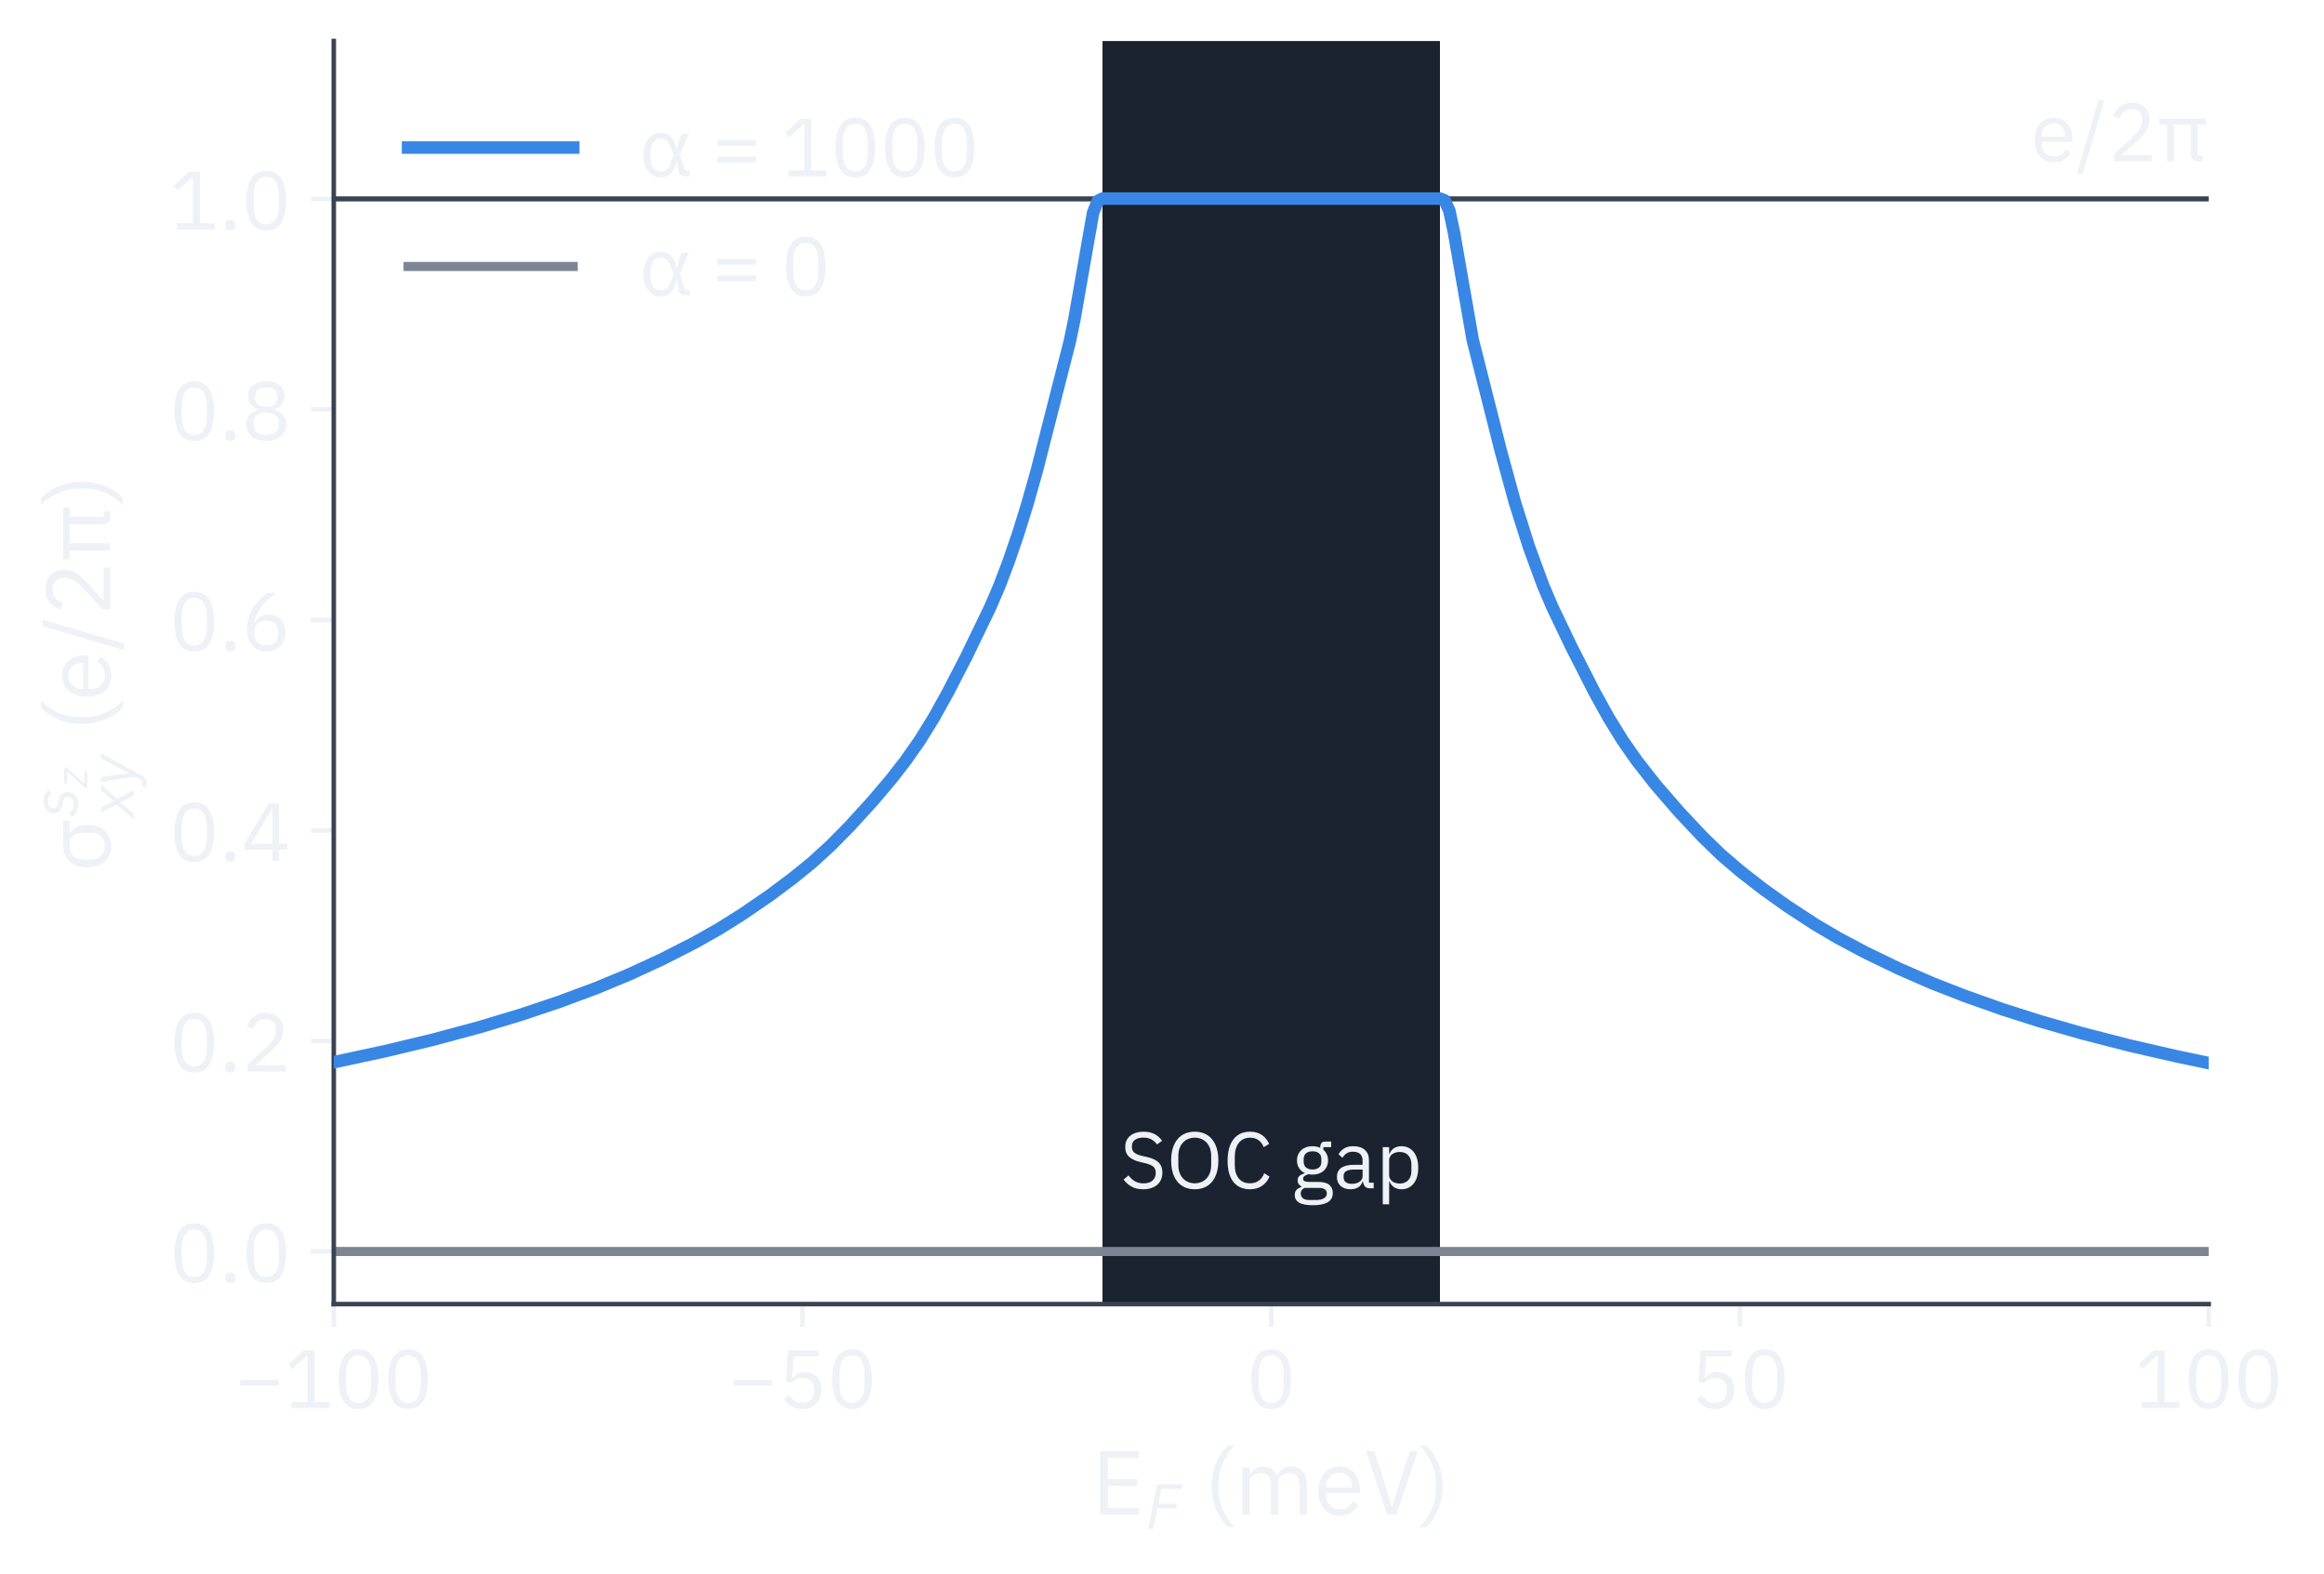
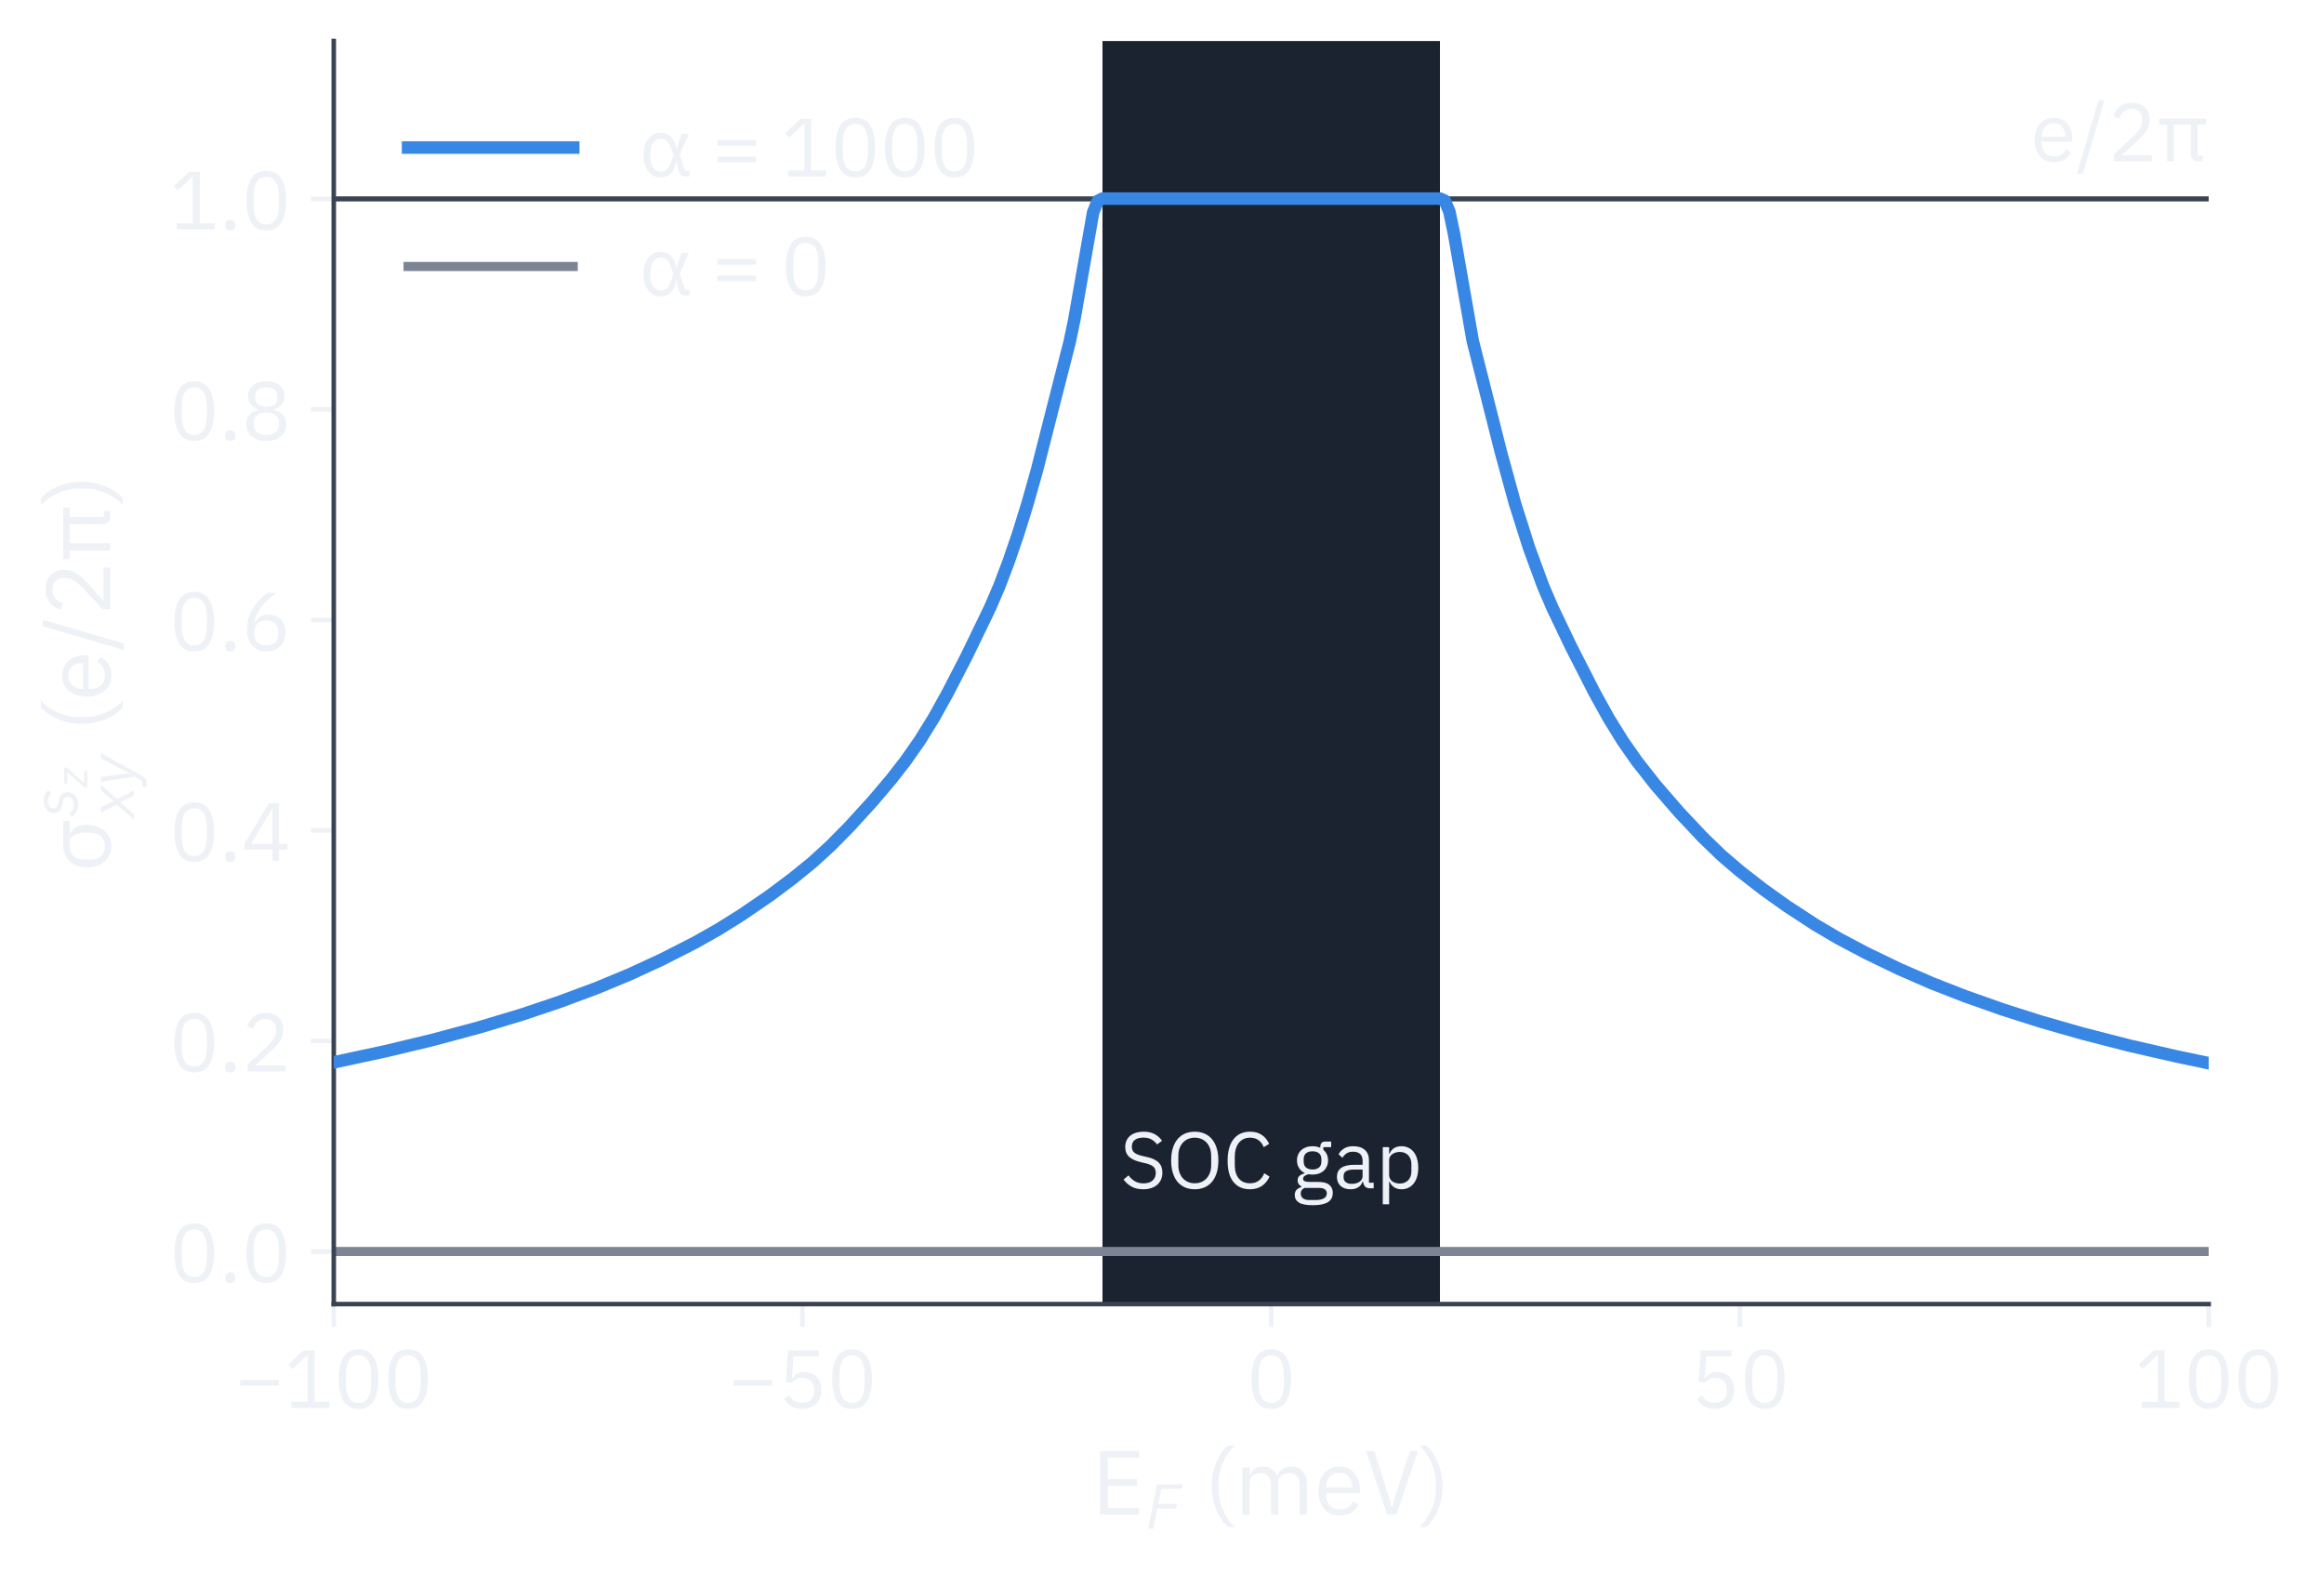
<svg xmlns="http://www.w3.org/2000/svg" xmlns:xlink="http://www.w3.org/1999/xlink" width="408.074pt" height="276.33pt" viewBox="0 0 408.074 276.33" version="1.1">
  <defs>
    <style type="text/css">*{stroke-linejoin: round; stroke-linecap: butt}</style>
  </defs>
  <g id="figure_1">
    <g id="patch_1">
      <path d="M 0 276.33  L 408.074 276.33  L 408.074 0  L 0 0  L 0 276.33  z " style="fill: none" />
    </g>
    <g id="axes_1">
      <g id="patch_2">
        <path d="M 58.604 228.96  L 387.824 228.96  L 387.824 7.2  L 58.604 7.2  L 58.604 228.96  z " style="fill: none" />
      </g>
      <g id="patch_3">
        <path d="M 193.585 228.96  L 252.844 228.96  L 252.844 7.2  L 193.585 7.2  z " clip-path="url(#pb63f28850c)" style="fill: #1b2230" />
      </g>
      <g id="line2d_1">
        <path d="M 58.604 34.92  L 387.824 34.92  " clip-path="url(#pb63f28850c)" style="fill: none; stroke: #3a4352; stroke-width: 0.9; stroke-linecap: square" />
      </g>
      <g id="matplotlib.axis_1">
        <g id="xtick_1">
          <g id="line2d_2">
            <defs>
              <path id="mc579472f8b" d="M 0 0  L 0 4  " style="stroke: #eef1f6; stroke-width: 0.8" />
            </defs>
            <g>
              <use xlink:href="#mc579472f8b" x="58.604" y="228.96" style="fill: #eef1f6; stroke: #eef1f6; stroke-width: 0.8" />
            </g>
          </g>
          <g id="text_1">
            <g style="fill: #eef1f6" transform="translate(41.20445 247.19) scale(0.145 -0.145)">
              <defs>
                <path id="IBMPlexSans-2212" d="M 429 1734  L 429 2170  L 3411 2170  L 3411 1734  L 429 1734  z " transform="scale(0.015625)" />
                <path id="IBMPlexSans-31" d="M 563 0  L 563 474  L 1811 474  L 1811 4070  L 1766 4070  L 640 3021  L 326 3360  L 1510 4467  L 2349 4467  L 2349 474  L 3501 474  L 3501 0  L 563 0  z " transform="scale(0.015625)" />
                <path id="IBMPlexSans-30" d="M 1920 -77  Q 1120 -77 752 531  Q 384 1139 384 2234  Q 384 3328 752 3936  Q 1120 4544 1920 4544  Q 2720 4544 3088 3936  Q 3456 3328 3456 2234  Q 3456 1139 3088 531  Q 2720 -77 1920 -77  z M 1920 390  Q 2182 390 2368 499  Q 2554 608 2669 806  Q 2784 1005 2838 1273  Q 2893 1542 2893 1869  L 2893 2598  Q 2893 2925 2838 3193  Q 2784 3462 2669 3660  Q 2554 3859 2368 3968  Q 2182 4077 1920 4077  Q 1658 4077 1472 3968  Q 1286 3859 1171 3660  Q 1056 3462 1001 3193  Q 947 2925 947 2598  L 947 1869  Q 947 1542 1001 1273  Q 1056 1005 1171 806  Q 1286 608 1472 499  Q 1658 390 1920 390  z " transform="scale(0.015625)" />
              </defs>
              <use xlink:href="#IBMPlexSans-2212" />
              <use xlink:href="#IBMPlexSans-31" transform="translate(59.99999 0)" />
              <use xlink:href="#IBMPlexSans-30" transform="translate(120 0)" />
              <use xlink:href="#IBMPlexSans-30" transform="translate(180 0)" />
            </g>
          </g>
        </g>
        <g id="xtick_2">
          <g id="line2d_3">
            <g>
              <use xlink:href="#mc579472f8b" x="140.909" y="228.96" style="fill: #eef1f6; stroke: #eef1f6; stroke-width: 0.8" />
            </g>
          </g>
          <g id="text_2">
            <g style="fill: #eef1f6" transform="translate(127.8595 247.19) scale(0.145 -0.145)">
              <defs>
                <path id="IBMPlexSans-35" d="M 3187 3994  L 1229 3994  L 1101 2291  L 1146 2291  Q 1306 2515 1507 2649  Q 1709 2784 2061 2784  Q 2349 2784 2592 2688  Q 2835 2592 3014 2416  Q 3194 2240 3293 1984  Q 3392 1728 3392 1402  Q 3392 1075 3289 803  Q 3187 531 2992 336  Q 2797 141 2518 32  Q 2240 -77 1888 -77  Q 1606 -77 1392 -13  Q 1178 51 1011 160  Q 845 269 720 403  Q 595 538 493 685  L 896 992  Q 979 858 1072 749  Q 1165 640 1277 563  Q 1389 486 1536 444  Q 1683 403 1888 403  Q 2349 403 2585 646  Q 2822 890 2822 1331  L 2822 1395  Q 2822 1837 2585 2080  Q 2349 2323 1888 2323  Q 1581 2323 1405 2211  Q 1229 2099 1088 1946  L 634 2010  L 794 4467  L 3187 4467  L 3187 3994  z " transform="scale(0.015625)" />
              </defs>
              <use xlink:href="#IBMPlexSans-2212" />
              <use xlink:href="#IBMPlexSans-35" transform="translate(59.99999 0)" />
              <use xlink:href="#IBMPlexSans-30" transform="translate(120 0)" />
            </g>
          </g>
        </g>
        <g id="xtick_3">
          <g id="line2d_4">
            <g>
              <use xlink:href="#mc579472f8b" x="223.214" y="228.96" style="fill: #eef1f6; stroke: #eef1f6; stroke-width: 0.8" />
            </g>
          </g>
          <g id="text_3">
            <g style="fill: #eef1f6" transform="translate(218.8645 247.19) scale(0.145 -0.145)">
              <use xlink:href="#IBMPlexSans-30" />
            </g>
          </g>
        </g>
        <g id="xtick_4">
          <g id="line2d_5">
            <g>
              <use xlink:href="#mc579472f8b" x="305.519" y="228.96" style="fill: #eef1f6; stroke: #eef1f6; stroke-width: 0.8" />
            </g>
          </g>
          <g id="text_4">
            <g style="fill: #eef1f6" transform="translate(296.8195 247.19) scale(0.145 -0.145)">
              <use xlink:href="#IBMPlexSans-35" />
              <use xlink:href="#IBMPlexSans-30" transform="translate(59.99999 0)" />
            </g>
          </g>
        </g>
        <g id="xtick_5">
          <g id="line2d_6">
            <g>
              <use xlink:href="#mc579472f8b" x="387.824" y="228.96" style="fill: #eef1f6; stroke: #eef1f6; stroke-width: 0.8" />
            </g>
          </g>
          <g id="text_5">
            <g style="fill: #eef1f6" transform="translate(374.7745 247.19) scale(0.145 -0.145)">
              <use xlink:href="#IBMPlexSans-31" />
              <use xlink:href="#IBMPlexSans-30" transform="translate(59.99999 0)" />
              <use xlink:href="#IBMPlexSans-30" transform="translate(120 0)" />
            </g>
          </g>
        </g>
        <g id="text_6">
          <g style="fill: #eef1f6" transform="translate(191.6945 265.93) scale(0.16 -0.16)">
            <defs>
              <path id="IBMPlexSans-45" d="M 595 0  L 595 4467  L 3322 4467  L 3322 3994  L 1133 3994  L 1133 2496  L 3194 2496  L 3194 2022  L 1133 2022  L 1133 474  L 3322 474  L 3322 0  L 595 0  z " transform="scale(0.015625)" />
              <path id="IBMPlexSans-Italic-46" d="M 250 0  L 1146 4467  L 3706 4467  L 3610 4006  L 1574 4006  L 1274 2496  L 3142 2496  L 3053 2035  L 1178 2035  L 768 0  L 250 0  z " transform="scale(0.015625)" />
              <path id="IBMPlexSans-20" transform="scale(0.015625)" />
              <path id="IBMPlexSans-28" d="M 531 1997  Q 531 2458 620 2886  Q 710 3315 867 3683  Q 1024 4051 1235 4352  Q 1446 4653 1690 4864  L 2176 4864  Q 1907 4621 1692 4313  Q 1478 4006 1328 3660  Q 1178 3315 1094 2956  Q 1011 2598 1011 2266  L 1011 1715  Q 1011 1376 1094 1017  Q 1178 659 1331 313  Q 1485 -32 1699 -339  Q 1914 -646 2176 -877  L 1690 -877  Q 1453 -678 1241 -377  Q 1030 -77 873 294  Q 717 666 624 1098  Q 531 1530 531 1997  z " transform="scale(0.015625)" />
              <path id="IBMPlexSans-6d" d="M 544 0  L 544 3302  L 1056 3302  L 1056 2765  L 1082 2765  Q 1139 2893 1212 3005  Q 1286 3117 1392 3200  Q 1498 3283 1638 3331  Q 1779 3379 1971 3379  Q 2298 3379 2573 3222  Q 2848 3066 2982 2707  L 2995 2707  Q 3085 2976 3331 3177  Q 3578 3379 4000 3379  Q 4506 3379 4790 3049  Q 5075 2720 5075 2118  L 5075 0  L 4563 0  L 4563 2029  Q 4563 2470 4390 2694  Q 4218 2918 3840 2918  Q 3686 2918 3548 2880  Q 3411 2842 3302 2765  Q 3194 2688 3130 2569  Q 3066 2451 3066 2291  L 3066 0  L 2554 0  L 2554 2029  Q 2554 2470 2381 2694  Q 2208 2918 1843 2918  Q 1690 2918 1549 2880  Q 1408 2842 1299 2765  Q 1190 2688 1123 2569  Q 1056 2451 1056 2291  L 1056 0  L 544 0  z " transform="scale(0.015625)" />
              <path id="IBMPlexSans-65" d="M 1786 -77  Q 1446 -77 1174 44  Q 902 166 707 393  Q 512 621 406 937  Q 301 1254 301 1651  Q 301 2042 406 2362  Q 512 2682 707 2909  Q 902 3136 1174 3257  Q 1446 3379 1786 3379  Q 2118 3379 2380 3257  Q 2643 3136 2828 2921  Q 3014 2707 3113 2412  Q 3213 2118 3213 1766  L 3213 1523  L 838 1523  L 838 1370  Q 838 1158 905 976  Q 973 794 1097 659  Q 1222 525 1404 448  Q 1587 371 1818 371  Q 2131 371 2364 518  Q 2598 666 2726 941  L 3091 678  Q 2931 339 2592 131  Q 2253 -77 1786 -77  z M 1786 2950  Q 1574 2950 1401 2876  Q 1229 2803 1104 2668  Q 979 2534 908 2352  Q 838 2170 838 1952  L 838 1907  L 2662 1907  L 2662 1978  Q 2662 2419 2422 2684  Q 2182 2950 1786 2950  z " transform="scale(0.015625)" />
              <path id="IBMPlexSans-56" d="M 1613 0  L 128 4467  L 704 4467  L 1440 2214  L 1933 538  L 1965 538  L 2470 2214  L 3213 4467  L 3770 4467  L 2266 0  L 1613 0  z " transform="scale(0.015625)" />
              <path id="IBMPlexSans-29" d="M 1613 1997  Q 1613 1530 1520 1098  Q 1427 666 1270 294  Q 1114 -77 902 -377  Q 691 -678 454 -877  L -32 -877  Q 230 -646 444 -339  Q 659 -32 812 313  Q 966 659 1049 1017  Q 1133 1376 1133 1715  L 1133 2266  Q 1133 2598 1049 2956  Q 966 3315 816 3660  Q 666 4006 451 4313  Q 237 4621 -32 4864  L 454 4864  Q 698 4653 909 4352  Q 1120 4051 1277 3683  Q 1434 3315 1523 2886  Q 1613 2458 1613 1997  z " transform="scale(0.015625)" />
            </defs>
            <use xlink:href="#IBMPlexSans-45" />
            <use xlink:href="#IBMPlexSans-Italic-46" transform="translate(59.20288 -15.47813) scale(0.7)" />
            <use xlink:href="#IBMPlexSans-20" transform="translate(99.72256 0)" />
            <use xlink:href="#IBMPlexSans-28" transform="translate(123.3226 0)" />
            <use xlink:href="#IBMPlexSans-6d" transform="translate(156.8225 0)" />
            <use xlink:href="#IBMPlexSans-65" transform="translate(244.1225 0)" />
            <use xlink:href="#IBMPlexSans-56" transform="translate(299.0225 0)" />
            <use xlink:href="#IBMPlexSans-29" transform="translate(359.9225 0)" />
          </g>
        </g>
      </g>
      <g id="matplotlib.axis_2">
        <g id="ytick_1">
          <g id="line2d_7">
            <defs>
              <path id="m21e81d9efb" d="M 0 0  L -4 0  " style="stroke: #eef1f6; stroke-width: 0.8" />
            </defs>
            <g>
              <use xlink:href="#m21e81d9efb" x="58.604" y="219.72" style="fill: #eef1f6; stroke: #eef1f6; stroke-width: 0.8" />
            </g>
          </g>
          <g id="text_7">
            <g style="fill: #eef1f6" transform="translate(29.76 225.085) scale(0.145 -0.145)">
              <defs>
                <path id="IBMPlexSans-2e" d="M 870 -77  Q 666 -77 573 25  Q 480 128 480 294  L 480 378  Q 480 544 573 646  Q 666 749 870 749  Q 1075 749 1168 646  Q 1261 544 1261 378  L 1261 294  Q 1261 128 1168 25  Q 1075 -77 870 -77  z " transform="scale(0.015625)" />
              </defs>
              <use xlink:href="#IBMPlexSans-30" />
              <use xlink:href="#IBMPlexSans-2e" transform="translate(59.99999 0)" />
              <use xlink:href="#IBMPlexSans-30" transform="translate(87.19998 0)" />
            </g>
          </g>
        </g>
        <g id="ytick_2">
          <g id="line2d_8">
            <g>
              <use xlink:href="#m21e81d9efb" x="58.604" y="182.76" style="fill: #eef1f6; stroke: #eef1f6; stroke-width: 0.8" />
            </g>
          </g>
          <g id="text_8">
            <g style="fill: #eef1f6" transform="translate(29.76 188.125) scale(0.145 -0.145)">
              <defs>
                <path id="IBMPlexSans-32" d="M 3411 0  L 480 0  L 480 550  L 1939 1894  Q 2253 2182 2464 2505  Q 2675 2829 2675 3155  L 2675 3232  Q 2675 3603 2470 3833  Q 2266 4064 1850 4064  Q 1645 4064 1491 4006  Q 1338 3949 1226 3846  Q 1114 3744 1040 3606  Q 966 3469 922 3309  L 442 3494  Q 506 3693 618 3881  Q 730 4070 899 4217  Q 1069 4365 1309 4454  Q 1549 4544 1875 4544  Q 2202 4544 2458 4448  Q 2714 4352 2886 4179  Q 3059 4006 3152 3769  Q 3245 3533 3245 3245  Q 3245 2982 3171 2758  Q 3098 2534 2970 2332  Q 2842 2131 2659 1939  Q 2477 1747 2266 1555  L 1062 474  L 3411 474  L 3411 0  z " transform="scale(0.015625)" />
              </defs>
              <use xlink:href="#IBMPlexSans-30" />
              <use xlink:href="#IBMPlexSans-2e" transform="translate(59.99999 0)" />
              <use xlink:href="#IBMPlexSans-32" transform="translate(87.19998 0)" />
            </g>
          </g>
        </g>
        <g id="ytick_3">
          <g id="line2d_9">
            <g>
              <use xlink:href="#m21e81d9efb" x="58.604" y="145.8" style="fill: #eef1f6; stroke: #eef1f6; stroke-width: 0.8" />
            </g>
          </g>
          <g id="text_9">
            <g style="fill: #eef1f6" transform="translate(29.76 151.165) scale(0.145 -0.145)">
              <defs>
                <path id="IBMPlexSans-34" d="M 2400 0  L 2400 877  L 243 877  L 243 1350  L 2112 4467  L 2912 4467  L 2912 1325  L 3558 1325  L 3558 877  L 2912 877  L 2912 0  L 2400 0  z M 749 1325  L 2400 1325  L 2400 4051  L 2368 4051  L 749 1325  z " transform="scale(0.015625)" />
              </defs>
              <use xlink:href="#IBMPlexSans-30" />
              <use xlink:href="#IBMPlexSans-2e" transform="translate(59.99999 0)" />
              <use xlink:href="#IBMPlexSans-34" transform="translate(87.19998 0)" />
            </g>
          </g>
        </g>
        <g id="ytick_4">
          <g id="line2d_10">
            <g>
              <use xlink:href="#m21e81d9efb" x="58.604" y="108.84" style="fill: #eef1f6; stroke: #eef1f6; stroke-width: 0.8" />
            </g>
          </g>
          <g id="text_10">
            <g style="fill: #eef1f6" transform="translate(29.76 114.205) scale(0.145 -0.145)">
              <defs>
                <path id="IBMPlexSans-36" d="M 1926 -77  Q 1581 -77 1302 41  Q 1024 160 829 381  Q 634 602 531 922  Q 429 1242 429 1638  Q 429 2138 576 2576  Q 723 3014 956 3376  Q 1190 3738 1472 4016  Q 1754 4294 2022 4467  L 2714 4467  Q 2355 4205 2073 3955  Q 1792 3706 1581 3434  Q 1370 3162 1222 2851  Q 1075 2541 986 2150  L 1018 2138  Q 1178 2413 1430 2595  Q 1683 2778 2093 2778  Q 2381 2778 2624 2682  Q 2867 2586 3040 2406  Q 3213 2227 3312 1971  Q 3411 1715 3411 1402  Q 3411 1075 3305 803  Q 3200 531 3005 336  Q 2810 141 2534 32  Q 2259 -77 1926 -77  z M 1920 390  Q 2362 390 2608 633  Q 2854 877 2854 1331  L 2854 1382  Q 2854 1837 2608 2080  Q 2362 2323 1920 2323  Q 1478 2323 1232 2080  Q 986 1837 986 1382  L 986 1331  Q 986 877 1232 633  Q 1478 390 1920 390  z " transform="scale(0.015625)" />
              </defs>
              <use xlink:href="#IBMPlexSans-30" />
              <use xlink:href="#IBMPlexSans-2e" transform="translate(59.99999 0)" />
              <use xlink:href="#IBMPlexSans-36" transform="translate(87.19998 0)" />
            </g>
          </g>
        </g>
        <g id="ytick_5">
          <g id="line2d_11">
            <g>
              <use xlink:href="#m21e81d9efb" x="58.604" y="71.88" style="fill: #eef1f6; stroke: #eef1f6; stroke-width: 0.8" />
            </g>
          </g>
          <g id="text_11">
            <g style="fill: #eef1f6" transform="translate(29.76 77.245) scale(0.145 -0.145)">
              <defs>
                <path id="IBMPlexSans-38" d="M 1920 -77  Q 1536 -77 1248 22  Q 960 122 765 294  Q 570 467 470 704  Q 371 941 371 1216  Q 371 1677 620 1945  Q 870 2214 1274 2323  L 1274 2374  Q 922 2496 714 2768  Q 506 3040 506 3424  Q 506 3936 877 4240  Q 1248 4544 1920 4544  Q 2592 4544 2963 4240  Q 3334 3936 3334 3424  Q 3334 3040 3126 2768  Q 2918 2496 2566 2374  L 2566 2323  Q 2970 2214 3219 1945  Q 3469 1677 3469 1216  Q 3469 941 3369 704  Q 3270 467 3075 294  Q 2880 122 2592 22  Q 2304 -77 1920 -77  z M 1920 390  Q 2387 390 2643 598  Q 2899 806 2899 1190  L 2899 1325  Q 2899 1709 2643 1917  Q 2387 2125 1920 2125  Q 1453 2125 1197 1917  Q 941 1709 941 1325  L 941 1190  Q 941 806 1197 598  Q 1453 390 1920 390  z M 1920 2573  Q 2342 2573 2560 2752  Q 2778 2931 2778 3277  L 2778 3373  Q 2778 3718 2560 3897  Q 2342 4077 1920 4077  Q 1498 4077 1280 3897  Q 1062 3718 1062 3373  L 1062 3277  Q 1062 2931 1280 2752  Q 1498 2573 1920 2573  z " transform="scale(0.015625)" />
              </defs>
              <use xlink:href="#IBMPlexSans-30" />
              <use xlink:href="#IBMPlexSans-2e" transform="translate(59.99999 0)" />
              <use xlink:href="#IBMPlexSans-38" transform="translate(87.19998 0)" />
            </g>
          </g>
        </g>
        <g id="ytick_6">
          <g id="line2d_12">
            <g>
              <use xlink:href="#m21e81d9efb" x="58.604" y="34.92" style="fill: #eef1f6; stroke: #eef1f6; stroke-width: 0.8" />
            </g>
          </g>
          <g id="text_12">
            <g style="fill: #eef1f6" transform="translate(29.76 40.285) scale(0.145 -0.145)">
              <use xlink:href="#IBMPlexSans-31" />
              <use xlink:href="#IBMPlexSans-2e" transform="translate(59.99999 0)" />
              <use xlink:href="#IBMPlexSans-30" transform="translate(87.19998 0)" />
            </g>
          </g>
        </g>
        <g id="text_13">
          <g style="fill: #eef1f6" transform="translate(19.36 153.04) rotate(-90) scale(0.16 -0.16)">
            <defs>
              <path id="IBMPlexSans-3c3" d="M 2688 2854  L 2688 2810  Q 3008 2662 3145 2371  Q 3283 2080 3283 1613  Q 3283 1235 3174 921  Q 3066 608 2867 387  Q 2669 166 2397 44  Q 2125 -77 1792 -77  Q 1459 -77 1184 44  Q 909 166 713 387  Q 518 608 409 921  Q 301 1235 301 1613  Q 301 1990 403 2304  Q 506 2618 704 2838  Q 902 3059 1196 3180  Q 1491 3302 1869 3302  L 3571 3302  L 3571 2854  L 2688 2854  z M 1869 2854  Q 1395 2854 1123 2595  Q 851 2336 851 1811  L 851 1414  Q 851 890 1113 634  Q 1376 378 1792 378  Q 2208 378 2470 634  Q 2733 890 2733 1414  L 2733 1811  Q 2733 2163 2630 2400  Q 2528 2637 2317 2854  L 1869 2854  z " transform="scale(0.015625)" />
              <path id="IBMPlexSans-Italic-73" d="M 1338 -77  Q 954 -77 621 80  Q 288 237 90 525  L 429 826  Q 602 595 826 473  Q 1050 352 1338 352  Q 1664 352 1875 509  Q 2086 666 2086 973  Q 2086 1139 1987 1257  Q 1888 1376 1600 1434  L 1350 1485  Q 1165 1523 1001 1584  Q 838 1645 720 1744  Q 602 1843 534 1987  Q 467 2131 467 2336  Q 467 2541 540 2729  Q 614 2918 768 3062  Q 922 3206 1152 3292  Q 1382 3379 1690 3379  Q 2054 3379 2316 3254  Q 2579 3130 2765 2893  L 2426 2592  Q 2317 2746 2131 2848  Q 1946 2950 1651 2950  Q 1286 2950 1116 2790  Q 947 2630 947 2381  Q 947 2208 1046 2096  Q 1146 1984 1427 1926  L 1677 1875  Q 1875 1837 2038 1773  Q 2202 1709 2317 1606  Q 2432 1504 2496 1357  Q 2560 1210 2560 1005  Q 2560 755 2467 553  Q 2374 352 2211 214  Q 2048 77 1824 0  Q 1600 -77 1338 -77  z " transform="scale(0.015625)" />
              <path id="IBMPlexSans-Italic-7a" d="M -32 0  L 51 422  L 2246 2867  L 544 2867  L 627 3302  L 2925 3302  L 2842 2880  L 646 435  L 2438 435  L 2355 0  L -32 0  z " transform="scale(0.015625)" />
              <path id="IBMPlexSans-Italic-78" d="M -179 0  L 1318 1709  L 512 3302  L 1050 3302  L 1645 2035  L 1677 2035  L 2752 3302  L 3315 3302  L 1882 1664  L 2752 0  L 2214 0  L 1555 1344  L 1523 1344  L 384 0  L -179 0  z " transform="scale(0.015625)" />
              <path id="IBMPlexSans-Italic-79" d="M 2803 3302  L 3328 3302  L 1094 -749  Q 934 -1037 784 -1158  Q 634 -1280 384 -1280  L -128 -1280  L -45 -858  L 550 -858  L 960 -102  L 435 3302  L 915 3302  L 1158 1670  L 1293 467  L 1325 467  L 1920 1670  L 2803 3302  z " transform="scale(0.015625)" />
              <path id="IBMPlexSans-2f" d="M 58 -966  L 1728 4736  L 2189 4736  L 518 -966  L 58 -966  z " transform="scale(0.015625)" />
              <path id="IBMPlexSans-3c0" d="M 3117 448  L 3526 448  L 3526 0  L 3149 0  Q 2880 0 2742 150  Q 2605 301 2605 525  L 2605 2854  L 1274 2854  L 1274 0  L 762 0  L 762 2854  L 154 2854  L 154 3302  L 3776 3302  L 3776 2854  L 3117 2854  L 3117 448  z " transform="scale(0.015625)" />
            </defs>
            <use xlink:href="#IBMPlexSans-3c3" />
            <use xlink:href="#IBMPlexSans-Italic-73" transform="translate(59.20288 36.11563) scale(0.7)" />
            <use xlink:href="#IBMPlexSans-Italic-7a" transform="translate(92.17287 25.28094) scale(0.49)" />
            <use xlink:href="#IBMPlexSans-Italic-78" transform="translate(59.20288 -25.79688) scale(0.7)" />
            <use xlink:href="#IBMPlexSans-Italic-79" transform="translate(93.78287 -25.79688) scale(0.7)" />
            <use xlink:href="#IBMPlexSans-20" transform="translate(130.2426 0)" />
            <use xlink:href="#IBMPlexSans-28" transform="translate(153.8425 0)" />
            <use xlink:href="#IBMPlexSans-65" transform="translate(187.3425 0)" />
            <use xlink:href="#IBMPlexSans-2f" transform="translate(242.2425 0)" />
            <use xlink:href="#IBMPlexSans-32" transform="translate(280.5425 0)" />
            <use xlink:href="#IBMPlexSans-3c0" transform="translate(340.5425 0)" />
            <use xlink:href="#IBMPlexSans-29" transform="translate(402.7425 0)" />
          </g>
        </g>
      </g>
      <g id="line2d_13">
        <path d="M 58.604 219.72  L 387.824 219.72  L 387.824 219.72  " clip-path="url(#pb63f28850c)" style="fill: none; stroke: #7d8594; stroke-width: 1.6; stroke-linecap: square" />
      </g>
      <g id="patch_4">
        <path d="M 58.604 228.96  L 58.604 7.2  " style="fill: none; stroke: #3a4352; stroke-width: 0.8; stroke-linejoin: miter; stroke-linecap: square" />
      </g>
      <g id="patch_5">
        <path d="M 58.604 228.96  L 387.824 228.96  " style="fill: none; stroke: #3a4352; stroke-width: 0.8; stroke-linejoin: miter; stroke-linecap: square" />
      </g>
      <g id="text_14">
        <g style="fill: #eef1f6" transform="translate(196.6998 208.632) scale(0.14 -0.14)">
          <defs>
            <path id="IBMPlexSans-53" d="M 1850 -77  Q 1306 -77 922 131  Q 538 339 269 704  L 666 1037  Q 902 723 1190 560  Q 1478 397 1869 397  Q 2349 397 2601 627  Q 2854 858 2854 1242  Q 2854 1562 2662 1734  Q 2470 1907 2029 2010  L 1664 2093  Q 1050 2234 726 2518  Q 403 2803 403 3322  Q 403 3616 512 3846  Q 621 4077 816 4230  Q 1011 4384 1283 4464  Q 1555 4544 1882 4544  Q 2387 4544 2748 4358  Q 3110 4173 3360 3814  L 2957 3520  Q 2771 3776 2508 3923  Q 2246 4070 1856 4070  Q 1427 4070 1180 3888  Q 934 3706 934 3341  Q 934 3021 1142 2857  Q 1350 2694 1773 2598  L 2138 2515  Q 2797 2368 3091 2067  Q 3386 1766 3386 1267  Q 3386 960 3280 710  Q 3174 461 2976 288  Q 2778 115 2493 19  Q 2208 -77 1850 -77  z " transform="scale(0.015625)" />
            <path id="IBMPlexSans-4f" d="M 2266 -77  Q 1830 -77 1481 73  Q 1133 224 886 515  Q 640 806 505 1238  Q 371 1670 371 2234  Q 371 2797 505 3225  Q 640 3654 886 3948  Q 1133 4243 1481 4393  Q 1830 4544 2266 4544  Q 2694 4544 3046 4393  Q 3398 4243 3644 3948  Q 3891 3654 4025 3225  Q 4160 2797 4160 2234  Q 4160 1670 4025 1238  Q 3891 806 3644 515  Q 3398 224 3046 73  Q 2694 -77 2266 -77  z M 2266 403  Q 2554 403 2797 505  Q 3040 608 3216 800  Q 3392 992 3488 1261  Q 3584 1530 3584 1862  L 3584 2605  Q 3584 2938 3488 3206  Q 3392 3475 3216 3667  Q 3040 3859 2797 3961  Q 2554 4064 2266 4064  Q 1978 4064 1734 3961  Q 1491 3859 1315 3667  Q 1139 3475 1043 3206  Q 947 2938 947 2605  L 947 1862  Q 947 1530 1043 1261  Q 1139 992 1315 800  Q 1491 608 1734 505  Q 1978 403 2266 403  z " transform="scale(0.015625)" />
            <path id="IBMPlexSans-43" d="M 2170 -77  Q 1318 -77 844 502  Q 371 1082 371 2208  Q 371 3334 844 3939  Q 1318 4544 2170 4544  Q 2733 4544 3113 4288  Q 3494 4032 3706 3565  L 3270 3302  Q 3136 3648 2861 3856  Q 2586 4064 2170 4064  Q 1882 4064 1654 3955  Q 1427 3846 1270 3644  Q 1114 3443 1030 3164  Q 947 2886 947 2541  L 947 1875  Q 947 1184 1267 793  Q 1587 403 2170 403  Q 2598 403 2886 624  Q 3174 845 3309 1210  L 3738 941  Q 3526 467 3129 195  Q 2733 -77 2170 -77  z " transform="scale(0.015625)" />
            <path id="IBMPlexSans-67" d="M 3328 -365  Q 3328 -877 2928 -1117  Q 2528 -1357 1728 -1357  Q 954 -1357 614 -1145  Q 275 -934 275 -544  Q 275 -275 416 -124  Q 557 26 800 96  L 800 166  Q 506 307 506 627  Q 506 877 666 1008  Q 826 1139 1075 1203  L 1075 1229  Q 781 1370 617 1632  Q 454 1894 454 2240  Q 454 2490 544 2701  Q 634 2912 797 3062  Q 960 3213 1187 3296  Q 1414 3379 1696 3379  Q 2048 3379 2323 3251  L 2323 3309  Q 2323 3501 2412 3625  Q 2502 3750 2707 3750  L 3200 3750  L 3200 3302  L 2573 3302  L 2573 3091  Q 2752 2938 2851 2723  Q 2950 2509 2950 2240  Q 2950 1990 2860 1779  Q 2771 1568 2608 1417  Q 2445 1267 2214 1184  Q 1984 1101 1702 1101  Q 1542 1101 1382 1133  Q 1216 1088 1081 1001  Q 947 915 947 762  Q 947 614 1088 563  Q 1229 512 1453 512  L 2157 512  Q 2771 512 3049 278  Q 3328 45 3328 -365  z M 2848 -403  Q 2848 -205 2697 -86  Q 2547 32 2163 32  L 1062 32  Q 755 -109 755 -416  Q 755 -634 918 -787  Q 1082 -941 1472 -941  L 1946 -941  Q 2374 -941 2611 -806  Q 2848 -672 2848 -403  z M 1702 1510  Q 2029 1510 2221 1667  Q 2413 1824 2413 2150  L 2413 2330  Q 2413 2656 2221 2813  Q 2029 2970 1702 2970  Q 1376 2970 1184 2813  Q 992 2656 992 2330  L 992 2150  Q 992 1824 1184 1667  Q 1376 1510 1702 1510  z " transform="scale(0.015625)" />
            <path id="IBMPlexSans-61" d="M 2944 0  Q 2656 0 2531 153  Q 2406 307 2374 538  L 2342 538  Q 2234 230 1984 76  Q 1734 -77 1389 -77  Q 864 -77 573 192  Q 282 461 282 922  Q 282 1389 624 1638  Q 966 1888 1690 1888  L 2342 1888  L 2342 2214  Q 2342 2566 2150 2752  Q 1958 2938 1562 2938  Q 1261 2938 1059 2803  Q 858 2669 723 2445  L 416 2733  Q 550 3002 844 3190  Q 1139 3379 1587 3379  Q 2189 3379 2521 3084  Q 2854 2790 2854 2266  L 2854 448  L 3232 448  L 3232 0  L 2944 0  z M 1472 358  Q 1664 358 1824 403  Q 1984 448 2099 531  Q 2214 614 2278 723  Q 2342 832 2342 960  L 2342 1504  L 1664 1504  Q 1222 1504 1020 1376  Q 819 1248 819 1005  L 819 870  Q 819 627 995 492  Q 1171 358 1472 358  z " transform="scale(0.015625)" />
            <path id="IBMPlexSans-70" d="M 544 3302  L 1056 3302  L 1056 2765  L 1082 2765  Q 1210 3078 1456 3228  Q 1702 3379 2048 3379  Q 2355 3379 2604 3257  Q 2854 3136 3030 2912  Q 3206 2688 3299 2368  Q 3392 2048 3392 1651  Q 3392 1254 3299 934  Q 3206 614 3030 390  Q 2854 166 2604 44  Q 2355 -77 2048 -77  Q 1376 -77 1082 538  L 1056 538  L 1056 -1280  L 544 -1280  L 544 3302  z M 1907 384  Q 2342 384 2592 656  Q 2842 928 2842 1370  L 2842 1933  Q 2842 2374 2592 2646  Q 2342 2918 1907 2918  Q 1734 2918 1577 2870  Q 1421 2822 1305 2739  Q 1190 2656 1123 2537  Q 1056 2419 1056 2285  L 1056 1056  Q 1056 896 1123 771  Q 1190 646 1305 560  Q 1421 474 1577 429  Q 1734 384 1907 384  z " transform="scale(0.015625)" />
          </defs>
          <use xlink:href="#IBMPlexSans-53" />
          <use xlink:href="#IBMPlexSans-4f" transform="translate(58.09999 0)" />
          <use xlink:href="#IBMPlexSans-43" transform="translate(128.9 0)" />
          <use xlink:href="#IBMPlexSans-20" transform="translate(191 0)" />
          <use xlink:href="#IBMPlexSans-67" transform="translate(214.6 0)" />
          <use xlink:href="#IBMPlexSans-61" transform="translate(267.3999 0)" />
          <use xlink:href="#IBMPlexSans-70" transform="translate(320.7999 0)" />
        </g>
      </g>
      <g id="text_15">
        <g style="fill: #eef1f6" transform="translate(356.5905 28.324) scale(0.145 -0.145)">
          <use xlink:href="#IBMPlexSans-65" />
          <use xlink:href="#IBMPlexSans-2f" transform="translate(54.89999 0)" />
          <use xlink:href="#IBMPlexSans-32" transform="translate(93.19998 0)" />
          <use xlink:href="#IBMPlexSans-3c0" transform="translate(153.2 0)" />
        </g>
      </g>
      <g id="line2d_14">
-         <path d="M 58.604 186.492  L 67.658 184.549  L 75.889 182.575  L 84.119 180.363  L 91.526 178.137  L 98.111 175.925  L 104.695 173.481  L 110.457 171.09  L 116.218 168.433  L 121.979 165.499  L 126.095 163.179  L 130.21 160.605  L 135.148 157.226  L 139.263 154.144  L 142.556 151.472  L 145.848 148.469  L 149.14 145.132  L 153.255 140.62  L 156.547 136.731  L 159.017 133.55  L 161.486 130.029  L 163.955 126.048  L 166.424 121.605  L 169.716 115.219  L 173.831 106.709  L 175.478 102.89  L 177.124 98.541  L 178.77 93.739  L 180.416 88.444  L 182.062 82.615  L 185.354 69.709  L 187.823 60.057  L 188.646 56.122  L 191.939 37.336  L 192.762 35.291  L 193.585 34.866  L 218.276 34.863  L 252.844 34.863  L 253.667 35.187  L 254.49 36.991  L 255.313 40.871  L 258.606 59.706  L 263.544 79.226  L 266.013 88.234  L 268.482 96.038  L 270.951 102.77  L 272.597 106.617  L 275.89 113.501  L 280.005 121.574  L 282.474 126.036  L 284.943 130.033  L 287.412 133.566  L 290.705 137.763  L 294.82 142.518  L 298.935 146.899  L 302.227 150.092  L 305.519 152.915  L 309.635 156.116  L 313.75 159.054  L 318.688 162.284  L 322.804 164.713  L 327.742 167.327  L 333.503 170.109  L 339.265 172.616  L 345.026 174.868  L 351.61 177.198  L 358.195 179.299  L 365.602 181.423  L 373.833 183.541  L 382.063 185.431  L 387.824 186.645  L 387.824 186.645  " clip-path="url(#pb63f28850c)" style="fill: none; stroke: #3987e5; stroke-width: 2.2; stroke-linecap: square" />
+         <path d="M 58.604 186.514  L 67.658 184.572  L 75.889 182.597  L 84.119 180.386  L 91.526 178.161  L 98.111 175.949  L 104.695 173.506  L 110.457 171.115  L 116.218 168.459  L 121.979 165.525  L 126.095 163.204  L 130.21 160.631  L 135.148 157.253  L 139.263 154.171  L 142.556 151.499  L 145.848 148.494  L 149.14 145.157  L 153.255 140.647  L 156.547 136.758  L 159.017 133.576  L 161.486 130.052  L 163.955 126.067  L 166.424 121.622  L 169.716 115.238  L 173.831 106.732  L 175.478 102.905  L 177.124 98.551  L 178.77 93.744  L 180.416 88.443  L 182.062 82.608  L 185.354 69.7  L 187.823 60.047  L 188.646 56.097  L 191.939 37.312  L 192.762 35.284  L 193.585 34.865  L 219.922 34.862  L 252.844 34.863  L 253.667 35.225  L 254.49 37.122  L 255.313 41.063  L 258.606 59.871  L 263.544 79.371  L 266.013 88.366  L 268.482 96.158  L 270.951 102.881  L 272.597 106.721  L 275.89 113.596  L 280.005 121.658  L 282.474 126.114  L 284.943 130.107  L 287.412 133.638  L 290.705 137.83  L 294.82 142.578  L 298.935 146.953  L 302.227 150.143  L 305.519 152.964  L 309.635 156.162  L 313.75 159.096  L 318.688 162.322  L 322.804 164.75  L 327.742 167.361  L 333.503 170.141  L 339.265 172.646  L 345.026 174.895  L 351.61 177.223  L 358.195 179.322  L 365.602 181.444  L 373.833 183.561  L 382.063 185.449  L 387.824 186.662  L 387.824 186.662  " clip-path="url(#pb63f28850c)" style="fill: none; stroke: #3987e5; stroke-width: 2.2; stroke-linecap: square" />
      </g>
      <g id="legend_1">
        <g id="line2d_15">
          <path d="M 71.654 25.905  L 86.154 25.905  L 100.654 25.905  " style="fill: none; stroke: #3987e5; stroke-width: 2.2; stroke-linecap: square" />
        </g>
        <g id="text_16">
          <g style="fill: #eef1f6" transform="translate(112.2545 30.98) scale(0.145 -0.145)">
            <defs>
              <path id="IBMPlexSans-3b1" d="M 3891 0  L 3603 0  Q 3341 0 3203 121  Q 3066 243 3014 531  L 2906 1178  L 2880 1178  Q 2752 557 2457 240  Q 2163 -77 1645 -77  Q 1344 -77 1101 48  Q 858 173 685 397  Q 512 621 416 941  Q 320 1261 320 1651  Q 320 2042 416 2362  Q 512 2682 685 2906  Q 858 3130 1101 3254  Q 1344 3379 1645 3379  Q 2157 3379 2457 3072  Q 2758 2765 2893 2125  L 2918 2125  L 3104 2835  L 3277 3302  L 3840 3302  L 3142 1664  L 3546 448  L 3891 448  L 3891 0  z M 1645 378  Q 1786 378 1904 410  Q 2022 442 2118 525  Q 2214 608 2297 749  Q 2381 890 2458 1107  L 2656 1651  L 2458 2195  Q 2381 2413 2297 2553  Q 2214 2694 2118 2777  Q 2022 2861 1904 2893  Q 1786 2925 1645 2925  Q 1491 2925 1353 2857  Q 1216 2790 1107 2662  Q 998 2534 934 2336  Q 870 2138 870 1882  L 870 1421  Q 870 1158 934 963  Q 998 768 1107 640  Q 1216 512 1353 445  Q 1491 378 1645 378  z " transform="scale(0.015625)" />
              <path id="IBMPlexSans-3d" d="M 429 2381  L 429 2816  L 3411 2816  L 3411 2381  L 429 2381  z M 429 1101  L 429 1536  L 3411 1536  L 3411 1101  L 429 1101  z " transform="scale(0.015625)" />
            </defs>
            <use xlink:href="#IBMPlexSans-3b1" />
            <use xlink:href="#IBMPlexSans-20" transform="translate(64.39999 0)" />
            <use xlink:href="#IBMPlexSans-3d" transform="translate(87.99998 0)" />
            <use xlink:href="#IBMPlexSans-20" transform="translate(148 0)" />
            <use xlink:href="#IBMPlexSans-31" transform="translate(171.6 0)" />
            <use xlink:href="#IBMPlexSans-30" transform="translate(231.5999 0)" />
            <use xlink:href="#IBMPlexSans-30" transform="translate(291.5999 0)" />
            <use xlink:href="#IBMPlexSans-30" transform="translate(351.5999 0)" />
          </g>
        </g>
        <g id="line2d_16">
          <path d="M 71.654 46.785  L 86.154 46.785  L 100.654 46.785  " style="fill: none; stroke: #7d8594; stroke-width: 1.6; stroke-linecap: square" />
        </g>
        <g id="text_17">
          <g style="fill: #eef1f6" transform="translate(112.2545 51.86) scale(0.145 -0.145)">
            <use xlink:href="#IBMPlexSans-3b1" />
            <use xlink:href="#IBMPlexSans-20" transform="translate(64.39999 0)" />
            <use xlink:href="#IBMPlexSans-3d" transform="translate(87.99998 0)" />
            <use xlink:href="#IBMPlexSans-20" transform="translate(148 0)" />
            <use xlink:href="#IBMPlexSans-30" transform="translate(171.6 0)" />
          </g>
        </g>
      </g>
    </g>
  </g>
  <defs>
    <clipPath id="pb63f28850c">
      <rect x="58.604" y="7.2" width="329.22" height="221.76" />
    </clipPath>
  </defs>
</svg>
